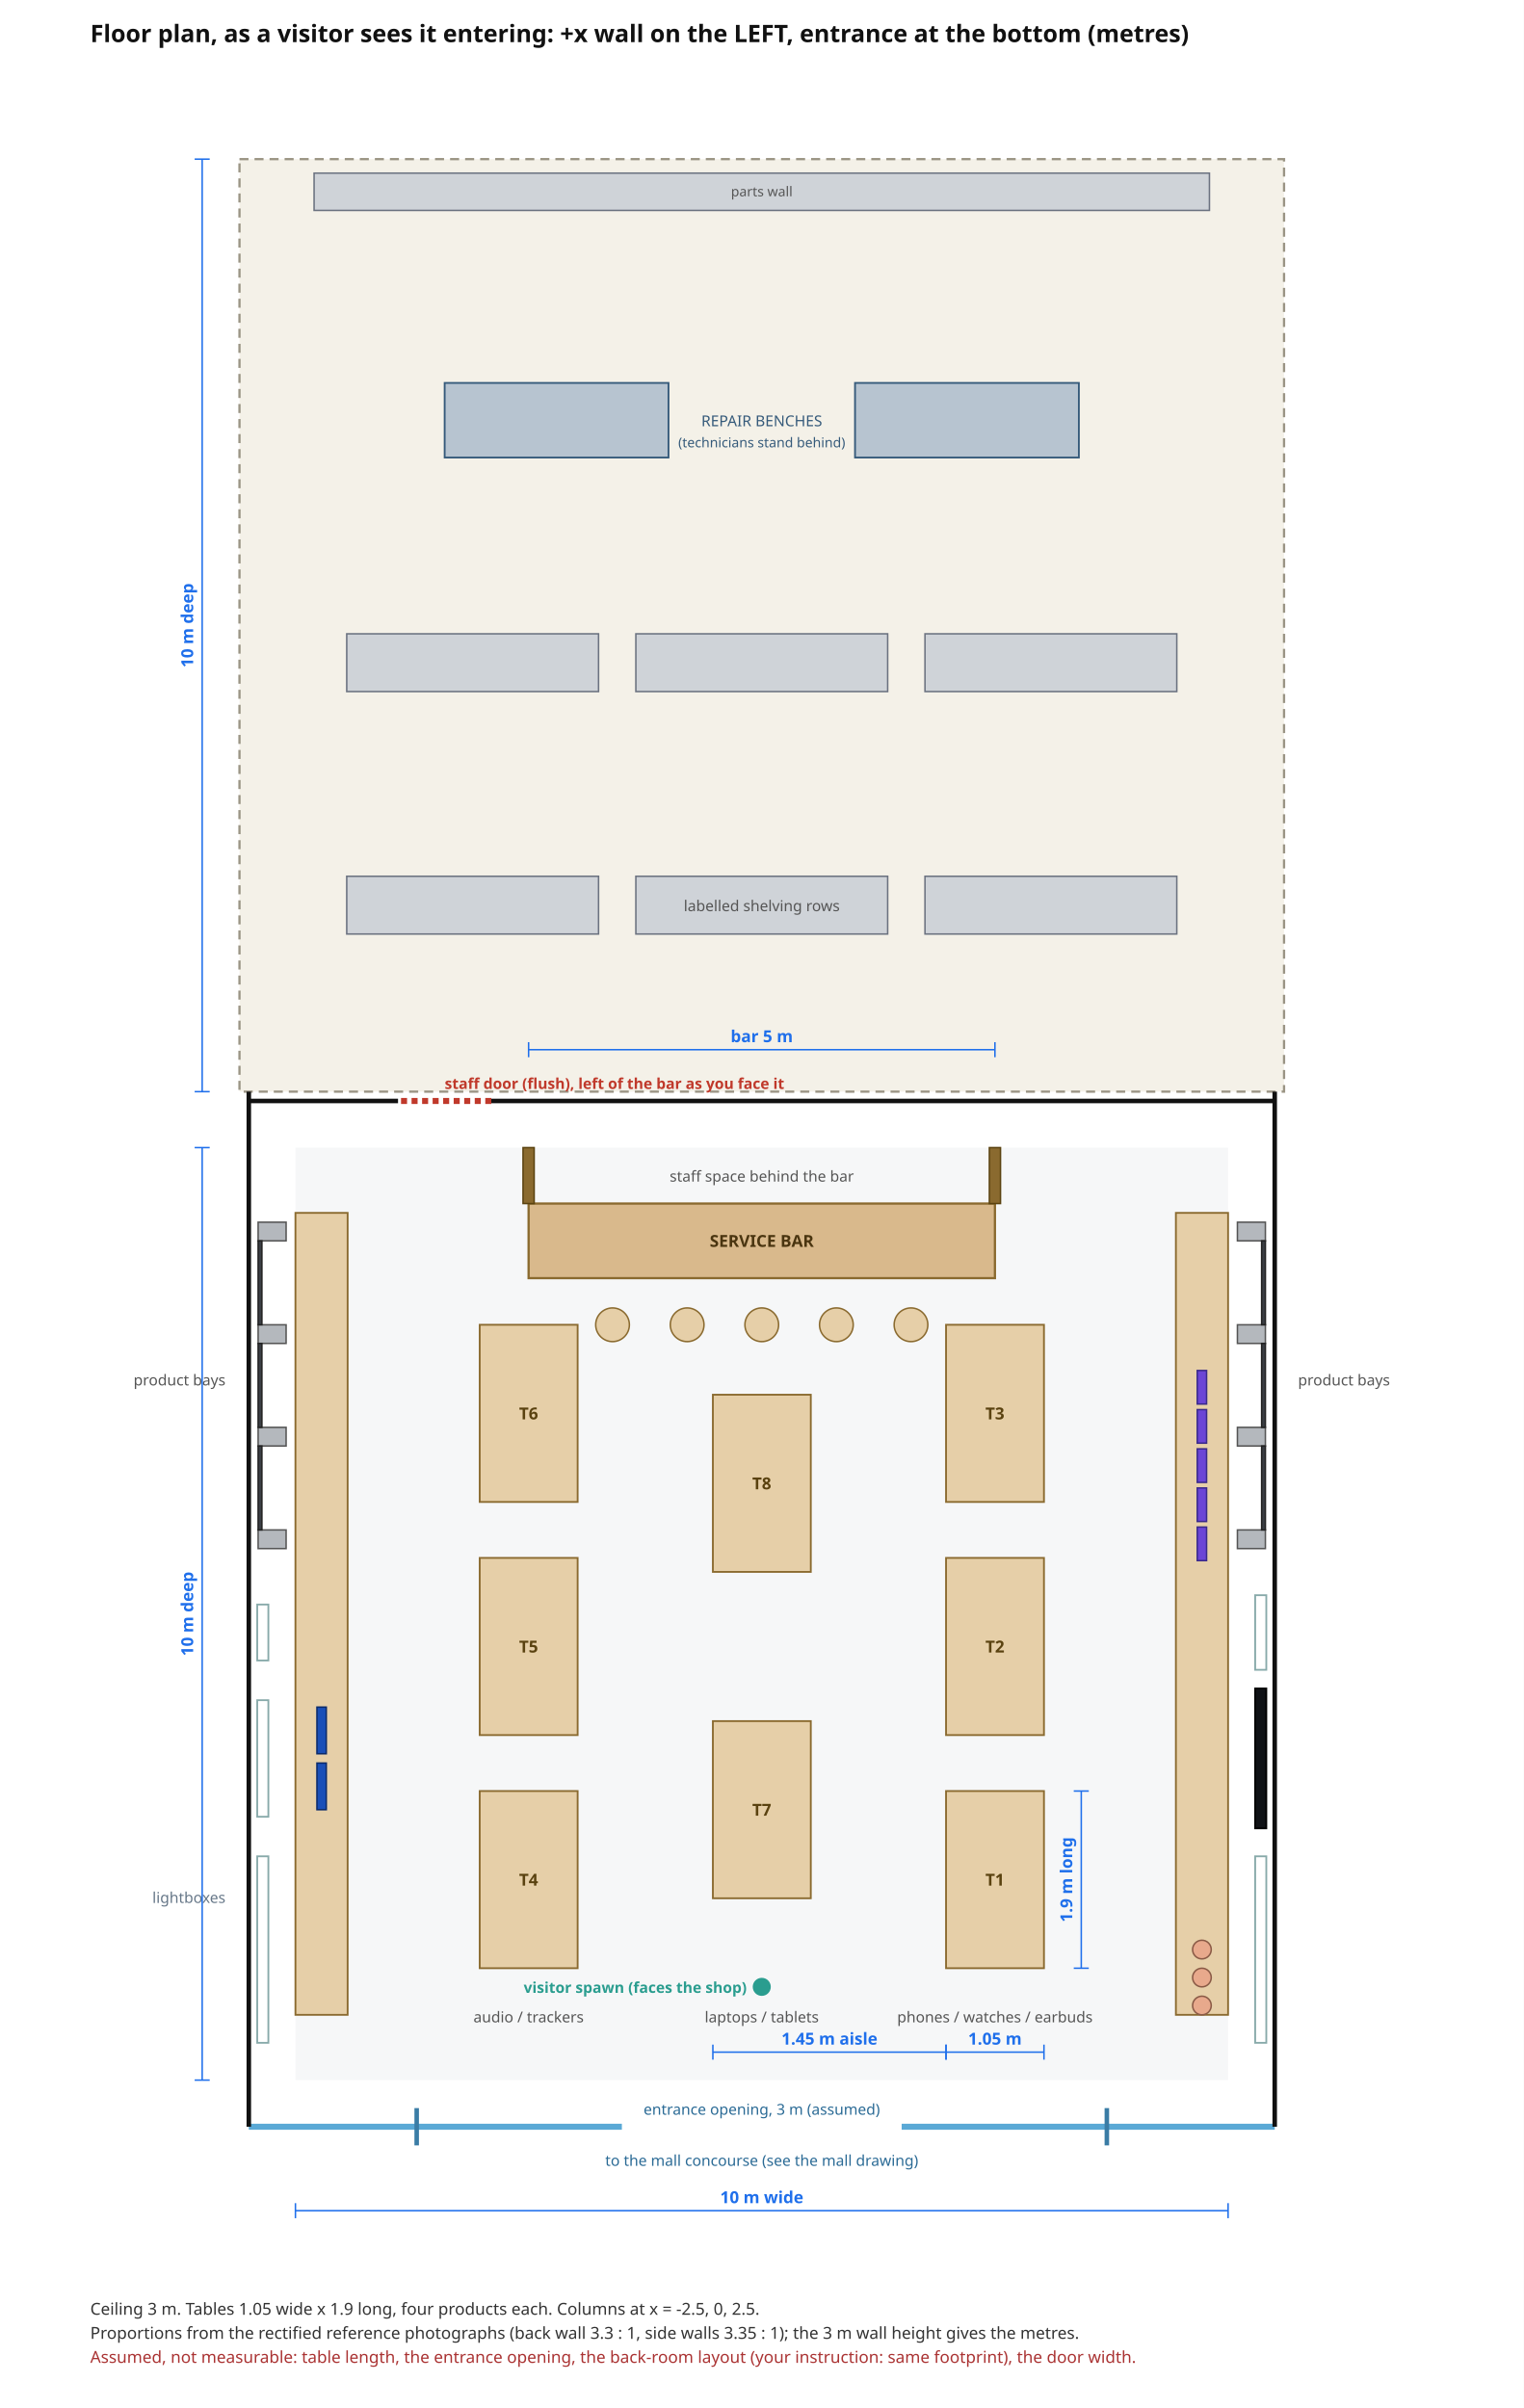
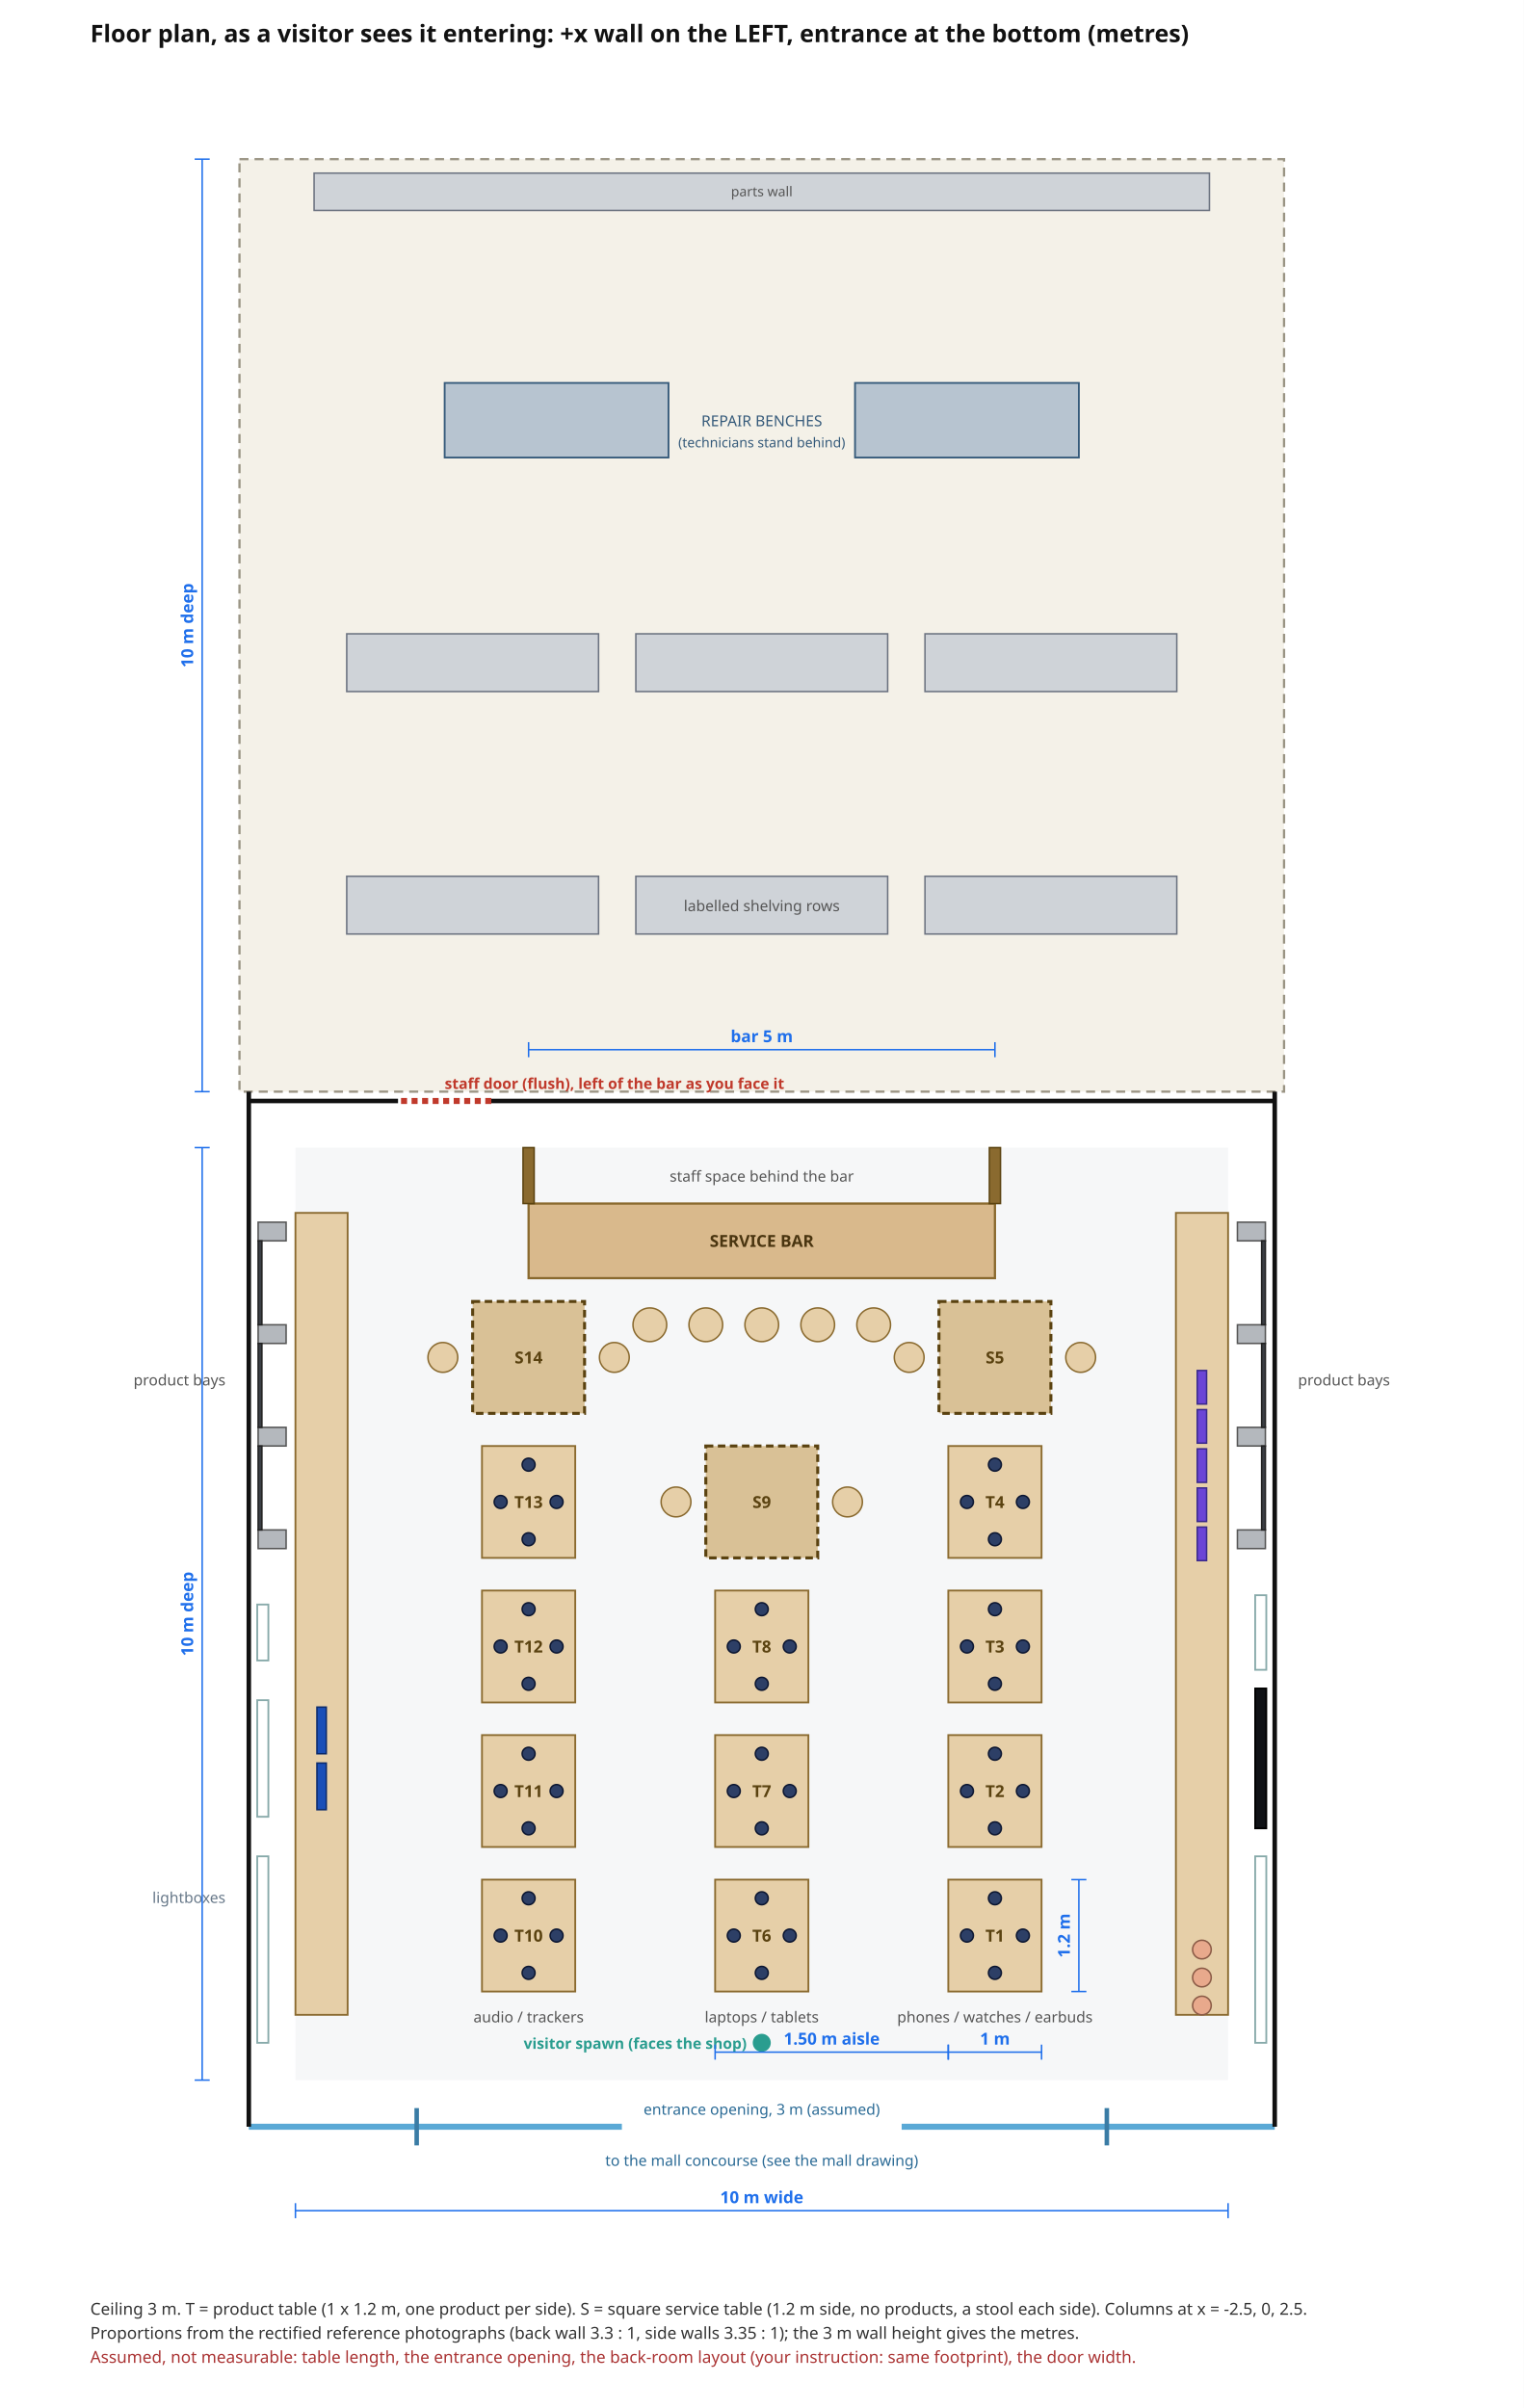
<svg xmlns="http://www.w3.org/2000/svg" width="1013" height="1601" viewBox="0 0 1013 1601">
  <rect width="1013" height="1601" fill="#ffffff" />
  <text x="60.0" y="28.0" font-size="16" text-anchor="start" fill="#111" font-weight="700" font-family="system-ui, sans-serif">Floor plan, as a visitor sees it entering: +x wall on the LEFT, entrance at the bottom (metres)</text>
  <rect x="159.2" y="105.8" width="694.4" height="620.0" fill="#f4f1e8" stroke="#9a9484" stroke-width="1.5" stroke-dasharray="6 4" />
  <text x="506.4" y="123.8" font-size="12" text-anchor="middle" fill="#6b6556" font-weight="600" font-family="system-ui, sans-serif">BACK ROOM (staff only): same footprint as the shop</text>
  <rect x="614.9" y="582.6" width="167.4" height="38.4" fill="#cfd3d8" stroke="#6b7280" stroke-width="1" />
  <rect x="422.7" y="582.6" width="167.4" height="38.4" fill="#cfd3d8" stroke="#6b7280" stroke-width="1" />
  <rect x="230.5" y="582.6" width="167.4" height="38.4" fill="#cfd3d8" stroke="#6b7280" stroke-width="1" />
  <rect x="614.9" y="421.4" width="167.4" height="38.4" fill="#cfd3d8" stroke="#6b7280" stroke-width="1" />
  <rect x="422.7" y="421.4" width="167.4" height="38.4" fill="#cfd3d8" stroke="#6b7280" stroke-width="1" />
  <rect x="230.5" y="421.4" width="167.4" height="38.4" fill="#cfd3d8" stroke="#6b7280" stroke-width="1" />
  <text x="506.4" y="605.8" font-size="10" text-anchor="middle" fill="#555" font-weight="400" font-family="system-ui, sans-serif">labelled shelving rows</text>
  <rect x="568.4" y="254.6" width="148.8" height="49.6" fill="#b7c4d0" stroke="#355a7a" stroke-width="1.2" />
  <rect x="295.6" y="254.6" width="148.8" height="49.6" fill="#b7c4d0" stroke="#355a7a" stroke-width="1.2" />
  <text x="506.4" y="283.4" font-size="10" text-anchor="middle" fill="#355a7a" font-weight="400" font-family="system-ui, sans-serif">REPAIR BENCHES</text>
  <text x="506.4" y="297.4" font-size="9" text-anchor="middle" fill="#355a7a" font-weight="400" font-family="system-ui, sans-serif">(technicians stand behind)</text>
  <rect x="208.8" y="115.1" width="595.2" height="24.8" fill="#cfd3d8" stroke="#6b7280" stroke-width="1" />
  <text x="506.4" y="130.5" font-size="9" text-anchor="middle" fill="#555" font-weight="400" font-family="system-ui, sans-serif">parts wall</text>
  <rect x="196.4" y="763.0" width="620.0" height="620.0" fill="#f6f7f8" stroke="none" stroke-width="0" />
  <rect x="781.7" y="806.4" width="34.7" height="533.2" fill="#e6cfa8" stroke="#8a6a2f" stroke-width="1.2" />
  <rect x="196.4" y="806.4" width="34.7" height="533.2" fill="#e6cfa8" stroke="#8a6a2f" stroke-width="1.2" />
  <rect x="834.4" y="1234.2" width="7.4" height="124.0" fill="#ffffff" stroke="#8aa" stroke-width="1.2" />
  <rect x="834.4" y="1122.6" width="7.4" height="93.0" fill="#101216" stroke="#000" stroke-width="1.2" />
  <rect x="834.4" y="1060.6" width="7.4" height="49.6" fill="#ffffff" stroke="#8aa" stroke-width="1.2" />
  <rect x="795.9" y="1015.3" width="6.2" height="22.3" fill="#6b45d6" stroke="#3a2a8a" stroke-width="1" />
  <rect x="795.9" y="989.3" width="6.2" height="22.3" fill="#6b45d6" stroke="#3a2a8a" stroke-width="1" />
  <rect x="795.9" y="963.3" width="6.2" height="22.3" fill="#6b45d6" stroke="#3a2a8a" stroke-width="1" />
  <rect x="795.9" y="937.2" width="6.2" height="22.3" fill="#6b45d6" stroke="#3a2a8a" stroke-width="1" />
  <rect x="795.9" y="911.2" width="6.2" height="22.3" fill="#6b45d6" stroke="#3a2a8a" stroke-width="1" />
  <circle cx="799.0" cy="1333.4" r="6.2" fill="#e8a98c" stroke="#8a5a46" />
  <circle cx="799.0" cy="1314.8" r="6.2" fill="#e8a98c" stroke="#8a5a46" />
  <circle cx="799.0" cy="1296.2" r="6.2" fill="#e8a98c" stroke="#8a5a46" />
  <rect x="822.6" y="1017.2" width="18.6" height="12.4" fill="#b4b8bd" stroke="#555" stroke-width="1" />
  <rect x="822.6" y="949.0" width="18.6" height="12.4" fill="#b4b8bd" stroke="#555" stroke-width="1" />
  <rect x="822.6" y="880.8" width="18.6" height="12.4" fill="#b4b8bd" stroke="#555" stroke-width="1" />
  <rect x="822.6" y="812.6" width="18.6" height="12.4" fill="#b4b8bd" stroke="#555" stroke-width="1" />
  <rect x="838.7" y="961.4" width="2.5" height="55.8" fill="#3b3f45" stroke="#222" stroke-width="1" />
  <rect x="838.7" y="893.2" width="2.5" height="55.8" fill="#3b3f45" stroke="#222" stroke-width="1" />
  <rect x="838.7" y="825.0" width="2.5" height="55.8" fill="#3b3f45" stroke="#222" stroke-width="1" />
  <rect x="171.0" y="1234.2" width="7.4" height="124.0" fill="#ffffff" stroke="#8aa" stroke-width="1.2" />
  <rect x="171.0" y="1130.4" width="7.4" height="77.5" fill="#ffffff" stroke="#8aa" stroke-width="1.2" />
  <rect x="171.0" y="1066.8" width="7.4" height="37.2" fill="#ffffff" stroke="#8aa" stroke-width="1.2" />
  <rect x="210.7" y="1172.2" width="6.2" height="31.0" fill="#1a4fb8" stroke="#0b2a6b" stroke-width="1" />
  <rect x="210.7" y="1135.0" width="6.2" height="31.0" fill="#1a4fb8" stroke="#0b2a6b" stroke-width="1" />
  <rect x="171.6" y="1017.2" width="18.6" height="12.4" fill="#b4b8bd" stroke="#555" stroke-width="1" />
  <rect x="171.6" y="949.0" width="18.6" height="12.4" fill="#b4b8bd" stroke="#555" stroke-width="1" />
  <rect x="171.6" y="880.8" width="18.6" height="12.4" fill="#b4b8bd" stroke="#555" stroke-width="1" />
  <rect x="171.6" y="812.6" width="18.6" height="12.4" fill="#b4b8bd" stroke="#555" stroke-width="1" />
  <rect x="171.6" y="961.4" width="2.5" height="55.8" fill="#3b3f45" stroke="#222" stroke-width="1" />
  <rect x="171.6" y="893.2" width="2.5" height="55.8" fill="#3b3f45" stroke="#222" stroke-width="1" />
  <rect x="171.6" y="825.0" width="2.5" height="55.8" fill="#3b3f45" stroke="#222" stroke-width="1" />
  <text x="149.9" y="1265.2" font-size="10" text-anchor="end" fill="#678" font-weight="400" font-family="system-ui, sans-serif">lightboxes</text>
  <text x="149.9" y="921.1" font-size="10" text-anchor="end" fill="#555" font-weight="400" font-family="system-ui, sans-serif">product bays</text>
  <text x="862.9" y="921.1" font-size="10" text-anchor="start" fill="#555" font-weight="400" font-family="system-ui, sans-serif">product bays</text>
-   <rect x="628.9" y="1190.8" width="65.1" height="117.8" fill="#e6cfa8" stroke="#8a6a2f" stroke-width="1.2" />
-   <text x="661.4" y="1253.7" font-size="11" text-anchor="middle" fill="#5a4210" font-weight="700" font-family="system-ui, sans-serif">T1</text>
-   <rect x="628.9" y="1035.8" width="65.1" height="117.8" fill="#e6cfa8" stroke="#8a6a2f" stroke-width="1.2" />
-   <text x="661.4" y="1098.7" font-size="11" text-anchor="middle" fill="#5a4210" font-weight="700" font-family="system-ui, sans-serif">T2</text>
-   <rect x="628.9" y="880.8" width="65.1" height="117.8" fill="#e6cfa8" stroke="#8a6a2f" stroke-width="1.2" />
-   <text x="661.4" y="943.7" font-size="11" text-anchor="middle" fill="#5a4210" font-weight="700" font-family="system-ui, sans-serif">T3</text>
-   <rect x="318.9" y="1190.8" width="65.1" height="117.8" fill="#e6cfa8" stroke="#8a6a2f" stroke-width="1.2" />
-   <text x="351.4" y="1253.7" font-size="11" text-anchor="middle" fill="#5a4210" font-weight="700" font-family="system-ui, sans-serif">T4</text>
-   <rect x="318.9" y="1035.8" width="65.1" height="117.8" fill="#e6cfa8" stroke="#8a6a2f" stroke-width="1.2" />
-   <text x="351.4" y="1098.7" font-size="11" text-anchor="middle" fill="#5a4210" font-weight="700" font-family="system-ui, sans-serif">T5</text>
-   <rect x="318.9" y="880.8" width="65.1" height="117.8" fill="#e6cfa8" stroke="#8a6a2f" stroke-width="1.2" />
-   <text x="351.4" y="943.7" font-size="11" text-anchor="middle" fill="#5a4210" font-weight="700" font-family="system-ui, sans-serif">T6</text>
-   <rect x="473.9" y="1144.3" width="65.1" height="117.8" fill="#e6cfa8" stroke="#8a6a2f" stroke-width="1.2" />
-   <text x="506.4" y="1207.2" font-size="11" text-anchor="middle" fill="#5a4210" font-weight="700" font-family="system-ui, sans-serif">T7</text>
-   <rect x="473.9" y="927.3" width="65.1" height="117.8" fill="#e6cfa8" stroke="#8a6a2f" stroke-width="1.2" />
-   <text x="506.4" y="990.2" font-size="11" text-anchor="middle" fill="#5a4210" font-weight="700" font-family="system-ui, sans-serif">T8</text>
+   <rect x="630.4" y="1249.7" width="62.0" height="74.4" fill="#e6cfa8" stroke="#8a6a2f" stroke-width="1.2" />
+   <text x="661.4" y="1290.9" font-size="11" text-anchor="middle" fill="#5a4210" font-weight="700" font-family="system-ui, sans-serif">T1</text>
+   <circle cx="680.0" cy="1286.9" r="4.3" fill="#2d3f66" stroke="#0b1530" />
+   <circle cx="642.8" cy="1286.9" r="4.3" fill="#2d3f66" stroke="#0b1530" />
+   <circle cx="661.4" cy="1311.7" r="4.3" fill="#2d3f66" stroke="#0b1530" />
+   <circle cx="661.4" cy="1262.1" r="4.3" fill="#2d3f66" stroke="#0b1530" />
+   <rect x="630.4" y="1153.6" width="62.0" height="74.4" fill="#e6cfa8" stroke="#8a6a2f" stroke-width="1.2" />
+   <text x="661.4" y="1194.8" font-size="11" text-anchor="middle" fill="#5a4210" font-weight="700" font-family="system-ui, sans-serif">T2</text>
+   <circle cx="680.0" cy="1190.8" r="4.3" fill="#2d3f66" stroke="#0b1530" />
+   <circle cx="642.8" cy="1190.8" r="4.3" fill="#2d3f66" stroke="#0b1530" />
+   <circle cx="661.4" cy="1215.6" r="4.3" fill="#2d3f66" stroke="#0b1530" />
+   <circle cx="661.4" cy="1166.0" r="4.3" fill="#2d3f66" stroke="#0b1530" />
+   <rect x="630.4" y="1057.5" width="62.0" height="74.4" fill="#e6cfa8" stroke="#8a6a2f" stroke-width="1.2" />
+   <text x="661.4" y="1098.7" font-size="11" text-anchor="middle" fill="#5a4210" font-weight="700" font-family="system-ui, sans-serif">T3</text>
+   <circle cx="680.0" cy="1094.7" r="4.3" fill="#2d3f66" stroke="#0b1530" />
+   <circle cx="642.8" cy="1094.7" r="4.3" fill="#2d3f66" stroke="#0b1530" />
+   <circle cx="661.4" cy="1119.5" r="4.3" fill="#2d3f66" stroke="#0b1530" />
+   <circle cx="661.4" cy="1069.9" r="4.3" fill="#2d3f66" stroke="#0b1530" />
+   <rect x="630.4" y="961.4" width="62.0" height="74.4" fill="#e6cfa8" stroke="#8a6a2f" stroke-width="1.2" />
+   <text x="661.4" y="1002.6" font-size="11" text-anchor="middle" fill="#5a4210" font-weight="700" font-family="system-ui, sans-serif">T4</text>
+   <circle cx="680.0" cy="998.6" r="4.3" fill="#2d3f66" stroke="#0b1530" />
+   <circle cx="642.8" cy="998.6" r="4.3" fill="#2d3f66" stroke="#0b1530" />
+   <circle cx="661.4" cy="1023.4" r="4.3" fill="#2d3f66" stroke="#0b1530" />
+   <circle cx="661.4" cy="973.8" r="4.3" fill="#2d3f66" stroke="#0b1530" />
+   <rect x="624.2" y="865.3" width="74.4" height="74.4" fill="#d9c196" stroke="#5a4210" stroke-width="2" stroke-dasharray="5 3" />
+   <text x="661.4" y="906.5" font-size="11" text-anchor="middle" fill="#5a4210" font-weight="700" font-family="system-ui, sans-serif">S5</text>
+   <rect x="475.4" y="1249.7" width="62.0" height="74.4" fill="#e6cfa8" stroke="#8a6a2f" stroke-width="1.2" />
+   <text x="506.4" y="1290.9" font-size="11" text-anchor="middle" fill="#5a4210" font-weight="700" font-family="system-ui, sans-serif">T6</text>
+   <circle cx="525.0" cy="1286.9" r="4.3" fill="#2d3f66" stroke="#0b1530" />
+   <circle cx="487.8" cy="1286.9" r="4.3" fill="#2d3f66" stroke="#0b1530" />
+   <circle cx="506.4" cy="1311.7" r="4.3" fill="#2d3f66" stroke="#0b1530" />
+   <circle cx="506.4" cy="1262.1" r="4.3" fill="#2d3f66" stroke="#0b1530" />
+   <rect x="475.4" y="1153.6" width="62.0" height="74.4" fill="#e6cfa8" stroke="#8a6a2f" stroke-width="1.2" />
+   <text x="506.4" y="1194.8" font-size="11" text-anchor="middle" fill="#5a4210" font-weight="700" font-family="system-ui, sans-serif">T7</text>
+   <circle cx="525.0" cy="1190.8" r="4.3" fill="#2d3f66" stroke="#0b1530" />
+   <circle cx="487.8" cy="1190.8" r="4.3" fill="#2d3f66" stroke="#0b1530" />
+   <circle cx="506.4" cy="1215.6" r="4.3" fill="#2d3f66" stroke="#0b1530" />
+   <circle cx="506.4" cy="1166.0" r="4.3" fill="#2d3f66" stroke="#0b1530" />
+   <rect x="475.4" y="1057.5" width="62.0" height="74.4" fill="#e6cfa8" stroke="#8a6a2f" stroke-width="1.2" />
+   <text x="506.4" y="1098.7" font-size="11" text-anchor="middle" fill="#5a4210" font-weight="700" font-family="system-ui, sans-serif">T8</text>
+   <circle cx="525.0" cy="1094.7" r="4.3" fill="#2d3f66" stroke="#0b1530" />
+   <circle cx="487.8" cy="1094.7" r="4.3" fill="#2d3f66" stroke="#0b1530" />
+   <circle cx="506.4" cy="1119.5" r="4.3" fill="#2d3f66" stroke="#0b1530" />
+   <circle cx="506.4" cy="1069.9" r="4.3" fill="#2d3f66" stroke="#0b1530" />
+   <rect x="469.2" y="961.4" width="74.4" height="74.4" fill="#d9c196" stroke="#5a4210" stroke-width="2" stroke-dasharray="5 3" />
+   <text x="506.4" y="1002.6" font-size="11" text-anchor="middle" fill="#5a4210" font-weight="700" font-family="system-ui, sans-serif">S9</text>
+   <rect x="320.4" y="1249.7" width="62.0" height="74.4" fill="#e6cfa8" stroke="#8a6a2f" stroke-width="1.2" />
+   <text x="351.4" y="1290.9" font-size="11" text-anchor="middle" fill="#5a4210" font-weight="700" font-family="system-ui, sans-serif">T10</text>
+   <circle cx="370.0" cy="1286.9" r="4.3" fill="#2d3f66" stroke="#0b1530" />
+   <circle cx="332.8" cy="1286.9" r="4.3" fill="#2d3f66" stroke="#0b1530" />
+   <circle cx="351.4" cy="1311.7" r="4.3" fill="#2d3f66" stroke="#0b1530" />
+   <circle cx="351.4" cy="1262.1" r="4.3" fill="#2d3f66" stroke="#0b1530" />
+   <rect x="320.4" y="1153.6" width="62.0" height="74.4" fill="#e6cfa8" stroke="#8a6a2f" stroke-width="1.2" />
+   <text x="351.4" y="1194.8" font-size="11" text-anchor="middle" fill="#5a4210" font-weight="700" font-family="system-ui, sans-serif">T11</text>
+   <circle cx="370.0" cy="1190.8" r="4.3" fill="#2d3f66" stroke="#0b1530" />
+   <circle cx="332.8" cy="1190.8" r="4.3" fill="#2d3f66" stroke="#0b1530" />
+   <circle cx="351.4" cy="1215.6" r="4.3" fill="#2d3f66" stroke="#0b1530" />
+   <circle cx="351.4" cy="1166.0" r="4.3" fill="#2d3f66" stroke="#0b1530" />
+   <rect x="320.4" y="1057.5" width="62.0" height="74.4" fill="#e6cfa8" stroke="#8a6a2f" stroke-width="1.2" />
+   <text x="351.4" y="1098.7" font-size="11" text-anchor="middle" fill="#5a4210" font-weight="700" font-family="system-ui, sans-serif">T12</text>
+   <circle cx="370.0" cy="1094.7" r="4.3" fill="#2d3f66" stroke="#0b1530" />
+   <circle cx="332.8" cy="1094.7" r="4.3" fill="#2d3f66" stroke="#0b1530" />
+   <circle cx="351.4" cy="1119.5" r="4.3" fill="#2d3f66" stroke="#0b1530" />
+   <circle cx="351.4" cy="1069.9" r="4.3" fill="#2d3f66" stroke="#0b1530" />
+   <rect x="320.4" y="961.4" width="62.0" height="74.4" fill="#e6cfa8" stroke="#8a6a2f" stroke-width="1.2" />
+   <text x="351.4" y="1002.6" font-size="11" text-anchor="middle" fill="#5a4210" font-weight="700" font-family="system-ui, sans-serif">T13</text>
+   <circle cx="370.0" cy="998.6" r="4.3" fill="#2d3f66" stroke="#0b1530" />
+   <circle cx="332.8" cy="998.6" r="4.3" fill="#2d3f66" stroke="#0b1530" />
+   <circle cx="351.4" cy="1023.4" r="4.3" fill="#2d3f66" stroke="#0b1530" />
+   <circle cx="351.4" cy="973.8" r="4.3" fill="#2d3f66" stroke="#0b1530" />
+   <rect x="314.2" y="865.3" width="74.4" height="74.4" fill="#d9c196" stroke="#5a4210" stroke-width="2" stroke-dasharray="5 3" />
+   <text x="351.4" y="906.5" font-size="11" text-anchor="middle" fill="#5a4210" font-weight="700" font-family="system-ui, sans-serif">S14</text>
+   <circle cx="718.4" cy="902.5" r="9.9" fill="#e6cfa8" stroke="#8a6a2f" />
+   <circle cx="604.4" cy="902.5" r="9.9" fill="#e6cfa8" stroke="#8a6a2f" />
+   <circle cx="563.4" cy="998.6" r="9.9" fill="#e6cfa8" stroke="#8a6a2f" />
+   <circle cx="449.4" cy="998.6" r="9.9" fill="#e6cfa8" stroke="#8a6a2f" />
+   <circle cx="408.4" cy="902.5" r="9.9" fill="#e6cfa8" stroke="#8a6a2f" />
+   <circle cx="294.4" cy="902.5" r="9.9" fill="#e6cfa8" stroke="#8a6a2f" />
  <text x="661.4" y="1344.6" font-size="10" text-anchor="middle" fill="#555" font-weight="400" font-family="system-ui, sans-serif">phones / watches / earbuds</text>
  <text x="506.4" y="1344.6" font-size="10" text-anchor="middle" fill="#555" font-weight="400" font-family="system-ui, sans-serif">laptops / tablets</text>
  <text x="351.4" y="1344.6" font-size="10" text-anchor="middle" fill="#555" font-weight="400" font-family="system-ui, sans-serif">audio / trackers</text>
  <rect x="351.4" y="800.2" width="310.0" height="49.6" fill="#d9b98c" stroke="#8a6a2f" stroke-width="1.5" />
  <text x="506.4" y="829.0" font-size="11" text-anchor="middle" fill="#4a3510" font-weight="700" font-family="system-ui, sans-serif">SERVICE BAR</text>
-   <circle cx="605.6" cy="880.8" r="11.2" fill="#e6cfa8" stroke="#8a6a2f" />
-   <circle cx="556.0" cy="880.8" r="11.2" fill="#e6cfa8" stroke="#8a6a2f" />
+   <circle cx="580.8" cy="880.8" r="11.2" fill="#e6cfa8" stroke="#8a6a2f" />
+   <circle cx="543.6" cy="880.8" r="11.2" fill="#e6cfa8" stroke="#8a6a2f" />
  <circle cx="506.4" cy="880.8" r="11.2" fill="#e6cfa8" stroke="#8a6a2f" />
-   <circle cx="456.8" cy="880.8" r="11.2" fill="#e6cfa8" stroke="#8a6a2f" />
-   <circle cx="407.2" cy="880.8" r="11.2" fill="#e6cfa8" stroke="#8a6a2f" />
+   <circle cx="469.2" cy="880.8" r="11.2" fill="#e6cfa8" stroke="#8a6a2f" />
+   <circle cx="432.0" cy="880.8" r="11.2" fill="#e6cfa8" stroke="#8a6a2f" />
  <rect x="657.7" y="763.0" width="7.4" height="37.2" fill="#8a6a2f" stroke="#5a4210" stroke-width="1" />
  <rect x="347.7" y="763.0" width="7.4" height="37.2" fill="#8a6a2f" stroke="#5a4210" stroke-width="1" />
  <text x="506.4" y="785.6" font-size="10" text-anchor="middle" fill="#555" font-weight="400" font-family="system-ui, sans-serif">staff space behind the bar</text>
  <line x1="165.4" y1="1414.0" x2="413.4" y2="1414.0" stroke="#5aa9d6" stroke-width="4" />
  <line x1="599.4" y1="1414.0" x2="847.4" y2="1414.0" stroke="#5aa9d6" stroke-width="4" />
  <text x="506.4" y="1406.0" font-size="10" text-anchor="middle" fill="#2a6a95" font-weight="400" font-family="system-ui, sans-serif">entrance opening, 3 m (assumed)</text>
  <text x="506.4" y="1440.0" font-size="10" text-anchor="middle" fill="#2a6a95" font-weight="400" font-family="system-ui, sans-serif">to the mall concourse (see the mall drawing)</text>
  <line x1="735.8" y1="1426.4" x2="735.8" y2="1401.6" stroke="#3a7ca5" stroke-width="3" />
  <line x1="277.0" y1="1426.4" x2="277.0" y2="1401.6" stroke="#3a7ca5" stroke-width="3" />
  <line x1="847.4" y1="1414.0" x2="847.4" y2="725.8" stroke="#111" stroke-width="3" />
  <line x1="165.4" y1="1414.0" x2="165.4" y2="725.8" stroke="#111" stroke-width="3" />
  <line x1="847.4" y1="732.0" x2="326.6" y2="732.0" stroke="#111" stroke-width="3" />
  <line x1="264.6" y1="732.0" x2="165.4" y2="732.0" stroke="#111" stroke-width="3" />
  <line x1="326.6" y1="732.0" x2="264.6" y2="732.0" stroke="#c0392b" stroke-width="4" stroke-dasharray="4 3" />
  <text x="295.6" y="724.0" font-size="10" text-anchor="start" fill="#c0392b" font-weight="700" font-family="system-ui, sans-serif">staff door (flush), left of the bar as you face it</text>
-   <circle cx="506.4" cy="1321.0" r="6.0" fill="#2a9d8f" stroke="none" />
-   <text x="496.4" y="1325.0" font-size="10" text-anchor="end" fill="#2a9d8f" font-weight="600" font-family="system-ui, sans-serif">visitor spawn (faces the shop)</text>
+   <circle cx="506.4" cy="1358.2" r="6.0" fill="#2a9d8f" stroke="none" />
+   <text x="496.4" y="1362.2" font-size="10" text-anchor="end" fill="#2a9d8f" font-weight="600" font-family="system-ui, sans-serif">visitor spawn (faces the shop)</text>
  <line x1="196.4" y1="1469.8" x2="816.4" y2="1469.8" stroke="#1f6feb" stroke-width="1" />
  <line x1="196.4" y1="1464.8" x2="196.4" y2="1474.8" stroke="#1f6feb" stroke-width="1" />
  <line x1="816.4" y1="1464.8" x2="816.4" y2="1474.8" stroke="#1f6feb" stroke-width="1" />
  <text x="506.4" y="1464.8" font-size="11" text-anchor="middle" fill="#1f6feb" font-weight="600" font-family="system-ui, sans-serif">10 m wide</text>
  <line x1="134.4" y1="763.0" x2="134.4" y2="1383.0" stroke="#1f6feb" stroke-width="1" />
  <line x1="129.4" y1="763.0" x2="139.4" y2="763.0" stroke="#1f6feb" stroke-width="1" />
  <line x1="129.4" y1="1383.0" x2="139.4" y2="1383.0" stroke="#1f6feb" stroke-width="1" />
  <text transform="translate(128.4 1073.0) rotate(-90)" font-size="11" text-anchor="middle" fill="#1f6feb" font-weight="600" font-family="system-ui, sans-serif">10 m deep</text>
  <line x1="134.4" y1="105.8" x2="134.4" y2="725.8" stroke="#1f6feb" stroke-width="1" />
  <line x1="129.4" y1="105.8" x2="139.4" y2="105.8" stroke="#1f6feb" stroke-width="1" />
  <line x1="129.4" y1="725.8" x2="139.4" y2="725.8" stroke="#1f6feb" stroke-width="1" />
  <text transform="translate(128.4 415.8) rotate(-90)" font-size="11" text-anchor="middle" fill="#1f6feb" font-weight="600" font-family="system-ui, sans-serif">10 m deep</text>
-   <line x1="628.9" y1="1364.4" x2="694.0" y2="1364.4" stroke="#1f6feb" stroke-width="1" />
-   <line x1="628.9" y1="1359.4" x2="628.9" y2="1369.4" stroke="#1f6feb" stroke-width="1" />
-   <line x1="694.0" y1="1359.4" x2="694.0" y2="1369.4" stroke="#1f6feb" stroke-width="1" />
-   <text x="661.4" y="1359.4" font-size="11" text-anchor="middle" fill="#1f6feb" font-weight="600" font-family="system-ui, sans-serif">1.05 m</text>
-   <line x1="473.9" y1="1364.4" x2="628.9" y2="1364.4" stroke="#1f6feb" stroke-width="1" />
-   <line x1="473.9" y1="1359.4" x2="473.9" y2="1369.4" stroke="#1f6feb" stroke-width="1" />
-   <line x1="628.9" y1="1359.4" x2="628.9" y2="1369.4" stroke="#1f6feb" stroke-width="1" />
-   <text x="551.4" y="1359.4" font-size="11" text-anchor="middle" fill="#1f6feb" font-weight="600" font-family="system-ui, sans-serif">1.45 m aisle</text>
-   <line x1="718.8" y1="1190.8" x2="718.8" y2="1308.6" stroke="#1f6feb" stroke-width="1" />
-   <line x1="713.8" y1="1190.8" x2="723.8" y2="1190.8" stroke="#1f6feb" stroke-width="1" />
-   <line x1="713.8" y1="1308.6" x2="723.8" y2="1308.6" stroke="#1f6feb" stroke-width="1" />
-   <text transform="translate(712.8 1249.7) rotate(-90)" font-size="11" text-anchor="middle" fill="#1f6feb" font-weight="600" font-family="system-ui, sans-serif">1.9 m long</text>
+   <line x1="630.4" y1="1364.4" x2="692.4" y2="1364.4" stroke="#1f6feb" stroke-width="1" />
+   <line x1="630.4" y1="1359.4" x2="630.4" y2="1369.4" stroke="#1f6feb" stroke-width="1" />
+   <line x1="692.4" y1="1359.4" x2="692.4" y2="1369.4" stroke="#1f6feb" stroke-width="1" />
+   <text x="661.4" y="1359.4" font-size="11" text-anchor="middle" fill="#1f6feb" font-weight="600" font-family="system-ui, sans-serif">1 m</text>
+   <line x1="475.4" y1="1364.4" x2="630.4" y2="1364.4" stroke="#1f6feb" stroke-width="1" />
+   <line x1="475.4" y1="1359.4" x2="475.4" y2="1369.4" stroke="#1f6feb" stroke-width="1" />
+   <line x1="630.4" y1="1359.4" x2="630.4" y2="1369.4" stroke="#1f6feb" stroke-width="1" />
+   <text x="552.9" y="1359.4" font-size="11" text-anchor="middle" fill="#1f6feb" font-weight="600" font-family="system-ui, sans-serif">1.50 m aisle</text>
+   <line x1="717.2" y1="1249.7" x2="717.2" y2="1324.1" stroke="#1f6feb" stroke-width="1" />
+   <line x1="712.2" y1="1249.7" x2="722.2" y2="1249.7" stroke="#1f6feb" stroke-width="1" />
+   <line x1="712.2" y1="1324.1" x2="722.2" y2="1324.1" stroke="#1f6feb" stroke-width="1" />
+   <text transform="translate(711.2 1286.9) rotate(-90)" font-size="11" text-anchor="middle" fill="#1f6feb" font-weight="600" font-family="system-ui, sans-serif">1.2 m</text>
  <line x1="351.4" y1="697.9" x2="661.4" y2="697.9" stroke="#1f6feb" stroke-width="1" />
  <line x1="351.4" y1="692.9" x2="351.4" y2="702.9" stroke="#1f6feb" stroke-width="1" />
  <line x1="661.4" y1="692.9" x2="661.4" y2="702.9" stroke="#1f6feb" stroke-width="1" />
  <text x="506.4" y="692.9" font-size="11" text-anchor="middle" fill="#1f6feb" font-weight="600" font-family="system-ui, sans-serif">bar 5 m</text>
-   <text x="60.0" y="1539.0" font-size="11" text-anchor="start" fill="#333" font-weight="400" font-family="system-ui, sans-serif">Ceiling 3 m. Tables 1.05 wide x 1.9 long, four products each. Columns at x = -2.5, 0, 2.5.</text>
+   <text x="60.0" y="1539.0" font-size="11" text-anchor="start" fill="#333" font-weight="400" font-family="system-ui, sans-serif">Ceiling 3 m. T = product table (1 x 1.2 m, one product per side). S = square service table (1.2 m side, no products, a stool each side). Columns at x = -2.5, 0, 2.5.</text>
  <text x="60.0" y="1555.0" font-size="11" text-anchor="start" fill="#333" font-weight="400" font-family="system-ui, sans-serif">Proportions from the rectified reference photographs (back wall 3.3 : 1, side walls 3.35 : 1); the 3 m wall height gives the metres.</text>
  <text x="60.0" y="1571.0" font-size="11" text-anchor="start" fill="#a33" font-weight="400" font-family="system-ui, sans-serif">Assumed, not measurable: table length, the entrance opening, the back-room layout (your instruction: same footprint), the door width.</text>
</svg>
